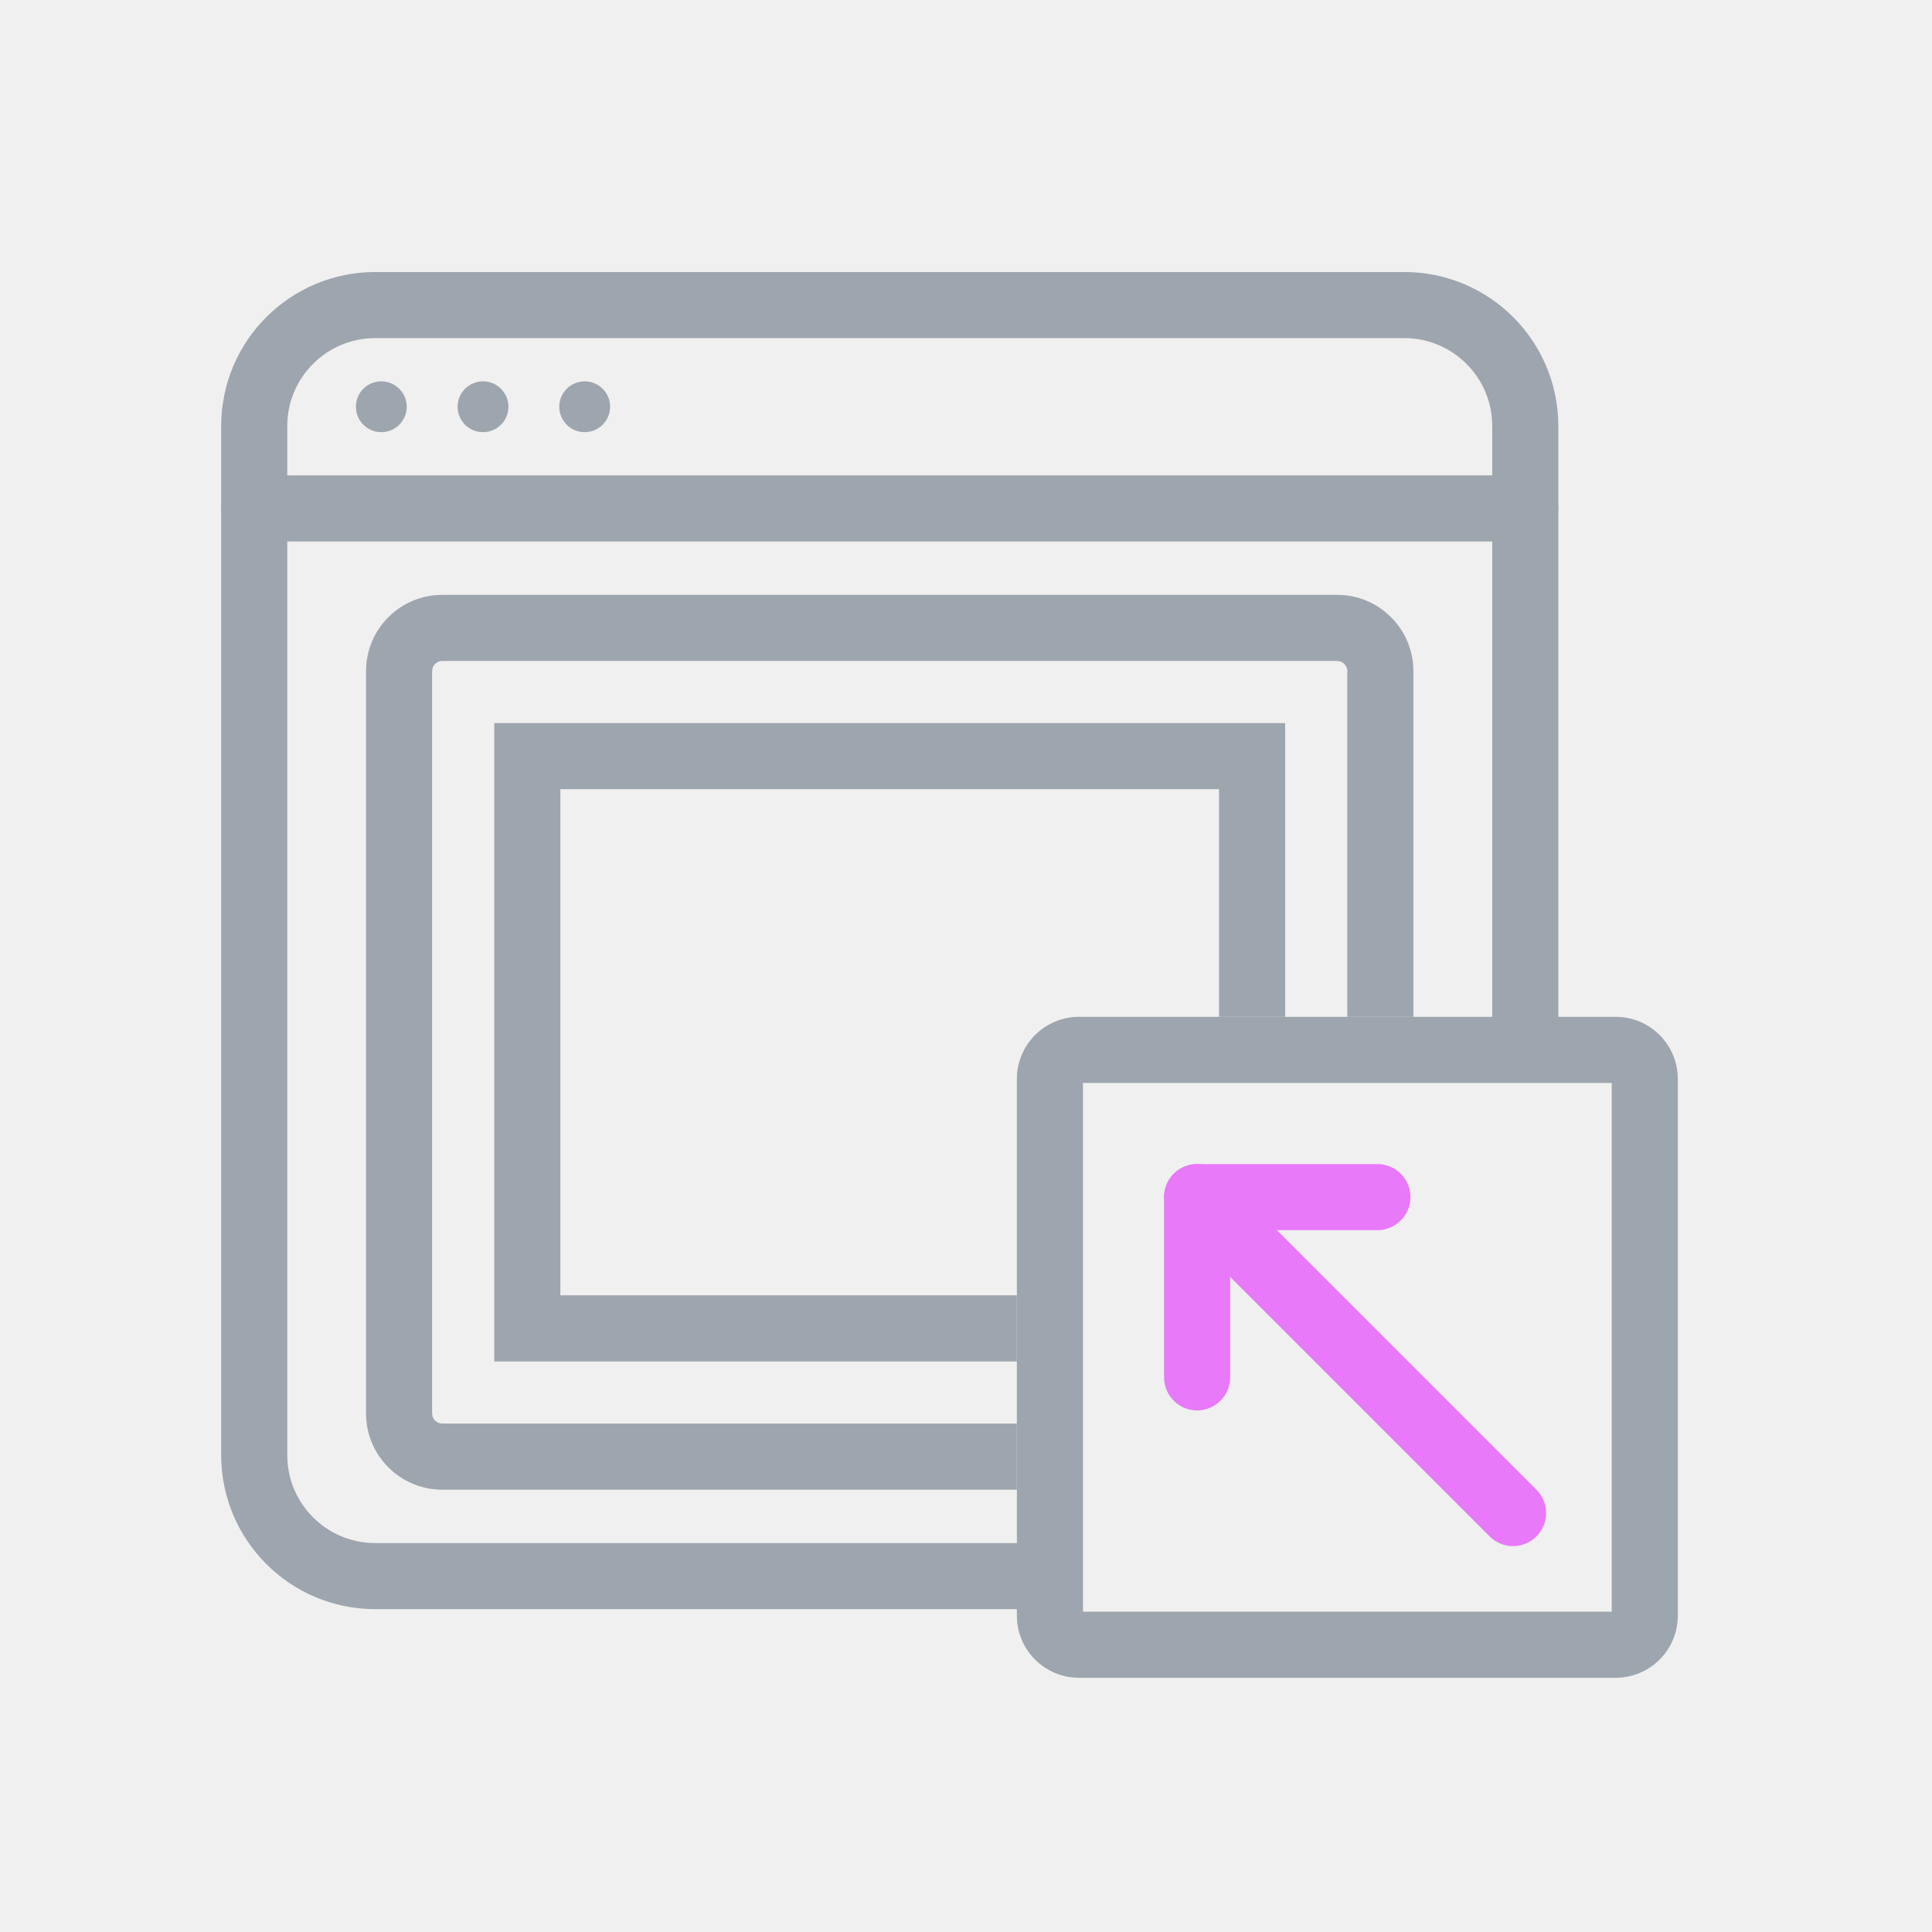
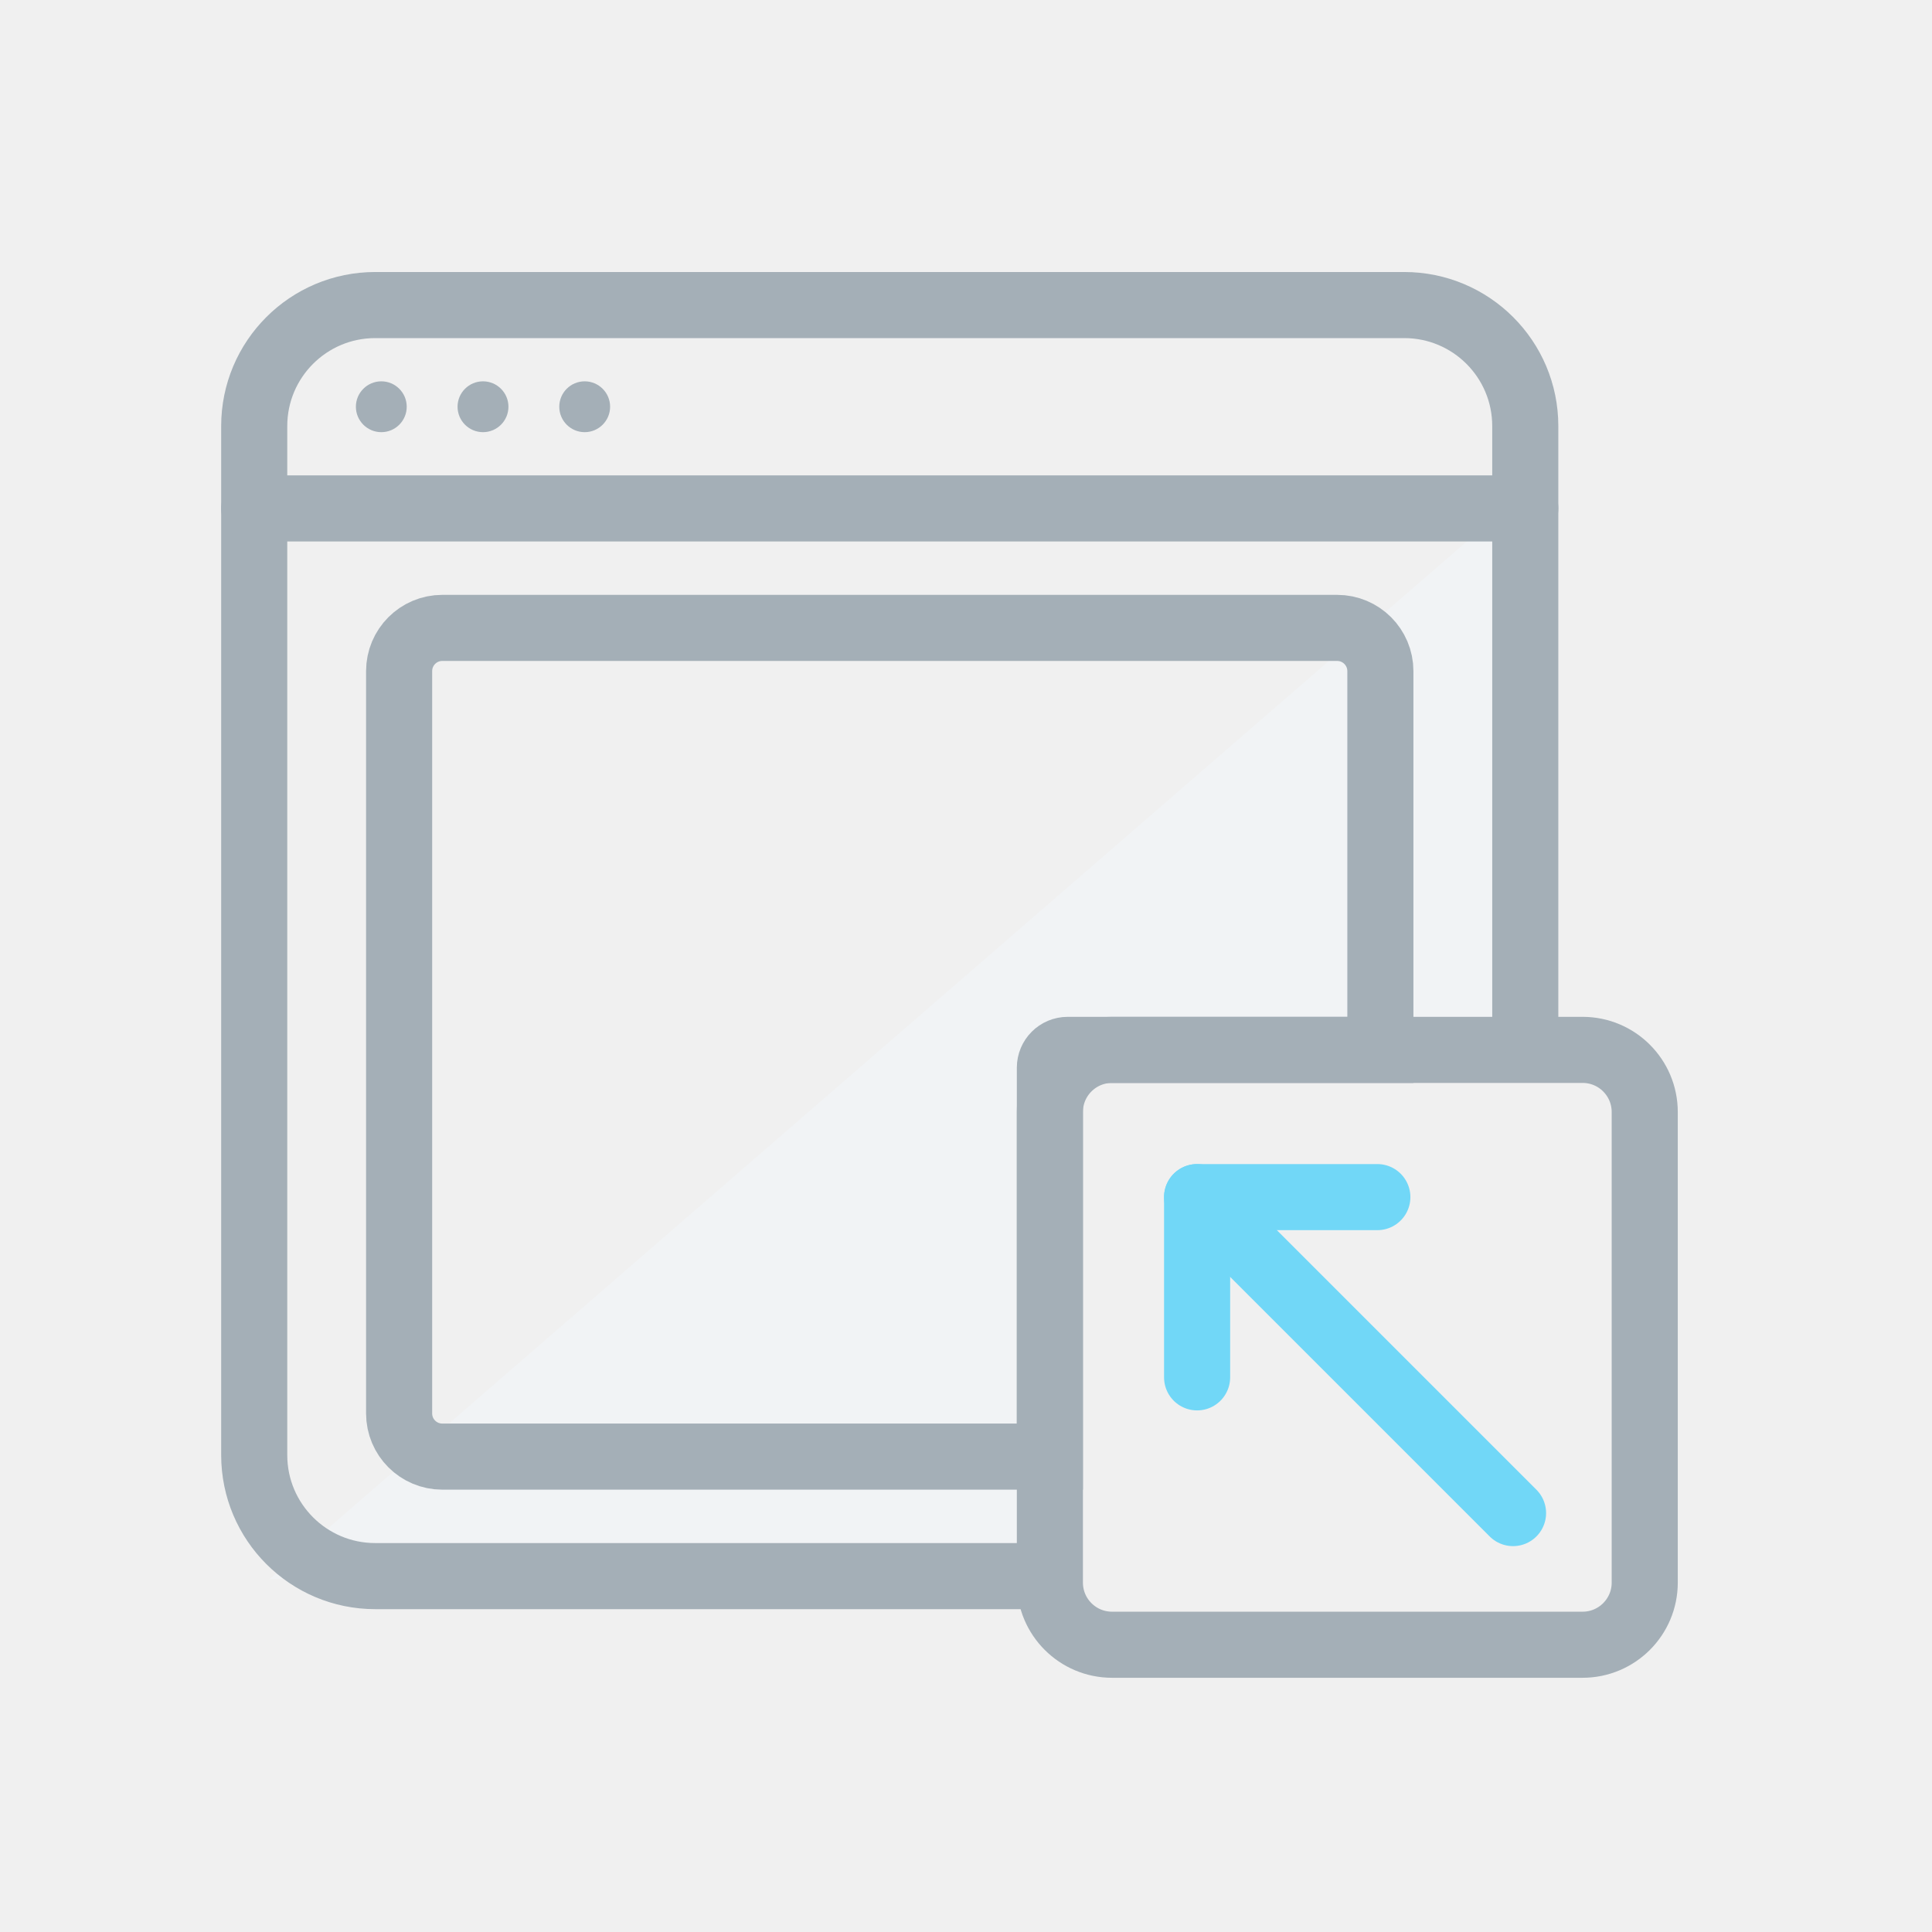
- <svg xmlns="http://www.w3.org/2000/svg" width="48" height="48" viewBox="0 0 48 48" fill="none">
-   <path fill-rule="evenodd" clip-rule="evenodd" d="M10.105 10.105C10.105 10.454 9.822 10.737 9.473 10.737C9.125 10.737 8.842 10.454 8.842 10.105C8.842 9.757 9.125 9.474 9.473 9.474C9.822 9.474 10.105 9.757 10.105 10.105" fill="#9DA5AE" />
-   <path fill-rule="evenodd" clip-rule="evenodd" d="M12.632 10.105C12.632 10.454 12.349 10.737 12.001 10.737C11.652 10.737 11.369 10.454 11.369 10.105C11.369 9.757 11.652 9.474 12.001 9.474C12.349 9.474 12.632 9.757 12.632 10.105" fill="#9DA5AE" />
-   <path fill-rule="evenodd" clip-rule="evenodd" d="M15.158 10.105C15.158 10.454 14.875 10.737 14.526 10.737C14.178 10.737 13.895 10.454 13.895 10.105C13.895 9.757 14.178 9.474 14.526 9.474C14.875 9.474 15.158 9.757 15.158 10.105" fill="#9DA5AE" />
-   <path d="M25.569 39.158H9.324C7.662 39.158 6.316 37.812 6.316 36.15V10.586C6.316 8.925 7.662 7.579 9.324 7.579H34.888C36.55 7.579 37.895 8.925 37.895 10.586V25.484" stroke="#9DA5AE" stroke-width="1.642" stroke-linecap="round" stroke-linejoin="round" />
-   <path d="M6.316 12.632H37.895" stroke="#9DA5AE" stroke-width="1.642" stroke-linecap="round" stroke-linejoin="round" />
-   <mask id="path-6-inside-1_1909_232771" fill="white">
-     <rect x="25.264" y="25.263" width="16.421" height="16.421" rx="1.544" />
-   </mask>
-   <rect x="25.264" y="25.263" width="16.421" height="16.421" rx="1.544" stroke="#9DA5AE" stroke-width="3.284" mask="url(#path-6-inside-1_1909_232771)" />
-   <path fill-rule="evenodd" clip-rule="evenodd" d="M35.115 16.674V25.165V25.263H33.473V25.165V23.621V17.965V16.674C33.473 16.534 33.36 16.421 33.22 16.421H31.929H12.28H10.989C10.849 16.421 10.736 16.534 10.736 16.674V17.965V33.825V35.116C10.736 35.255 10.849 35.368 10.989 35.368H12.28H23.62H25.164H25.262V33.825H25.164H23.62H13.922H12.378H12.28V33.726V32.182V19.607V18.063V17.965H12.378H13.922H30.287H31.831H31.929V18.063V19.607V23.621V25.165V25.263H30.287V25.165V19.607H13.922V32.182H25.164H25.262H25.263V37.011H25.262H25.164H10.989C9.942 37.011 9.094 36.162 9.094 35.116V16.674C9.094 15.627 9.942 14.779 10.989 14.779H33.22C34.267 14.779 35.115 15.627 35.115 16.674Z" fill="#9DA5AE" />
-   <path d="M34.221 29.742H29.742V34.22" stroke="#E879F9" stroke-width="1.642" stroke-linecap="round" stroke-linejoin="round" />
-   <path d="M37.592 37.592L29.742 29.742" stroke="#E879F9" stroke-width="1.642" stroke-linecap="round" stroke-linejoin="round" />
+ <svg xmlns="http://www.w3.org/2000/svg" width="48px" height="48px" viewBox="0 0 48 48" version="1.1">
+   <g stroke="none" stroke-width="1" fill="none" fill-rule="evenodd">
+     <path d="M10.105,10.105 C10.105,10.454 9.822,10.737 9.474,10.737 C9.125,10.737 8.842,10.454 8.842,10.105 C8.842,9.757 9.125,9.474 9.474,9.474 C9.822,9.474 10.105,9.757 10.105,10.105" fill="#A4AFB7" />
+     <path d="M12.632,10.105 C12.632,10.454 12.349,10.737 12,10.737 C11.651,10.737 11.368,10.454 11.368,10.105 C11.368,9.757 11.651,9.474 12,9.474 C12.349,9.474 12.632,9.757 12.632,10.105" fill="#A4AFB7" />
+     <path d="M15.158,10.105 C15.158,10.454 14.875,10.737 14.526,10.737 C14.178,10.737 13.895,10.454 13.895,10.105 C13.895,9.757 14.178,9.474 14.526,9.474 C14.875,9.474 15.158,9.757 15.158,10.105" fill="#A4AFB7" />
+     <polygon fill="#F1F3F5" points="37.389 12.632 37.389 26.141 26.106 26.323 26.275 39.232 6.695 39.232" />
+     <path d="M29.742,37.592 L37.592,29.742" stroke="#71D7F7" stroke-width="1.642" stroke-linecap="round" stroke-linejoin="round" transform="translate(33.66657, 33.66657) scale(-1, 1) translate(-33.66657, -33.66657) " />
+     <polyline stroke="#71D7F7" stroke-width="1.642" stroke-linecap="round" stroke-linejoin="round" transform="translate(31.98086, 31.98086) scale(-1, 1) translate(-31.98086, -31.98086) " points="29.742 29.742 34.22 29.742 34.22 34.22" />
+     <rect stroke="#A4AFB7" stroke-width="1.642" x="26.084" y="26.084" width="14.779" height="14.779" rx="1.544" />
+     <path d="M25.568,39.158 L9.323,39.158 C7.662,39.158 6.316,37.812 6.316,36.15 L6.316,10.586 C6.316,8.925 7.662,7.579 9.323,7.579 L34.887,7.579 C36.549,7.579 37.895,8.925 37.895,10.586 L37.895,25.484" stroke="#A4AFB7" stroke-width="1.642" stroke-linecap="round" stroke-linejoin="round" />
+     <path d="M6.316,12.632 L37.895,12.632" stroke="#A4AFB7" stroke-width="1.642" stroke-linecap="round" stroke-linejoin="round" />
+     <path d="M34.295,26.084 L26.526,26.084 C26.282,26.084 26.084,26.282 26.084,26.526 L26.084,36.189 L10.989,36.189 C10.396,36.189 9.916,35.709 9.916,35.116 L9.916,16.674 C9.916,16.081 10.396,15.6 10.989,15.6 L33.221,15.6 C33.814,15.6 34.295,16.081 34.295,16.674 L34.295,26.084 Z" stroke="#A4AFB7" stroke-width="1.642" />
+   </g>
</svg>
